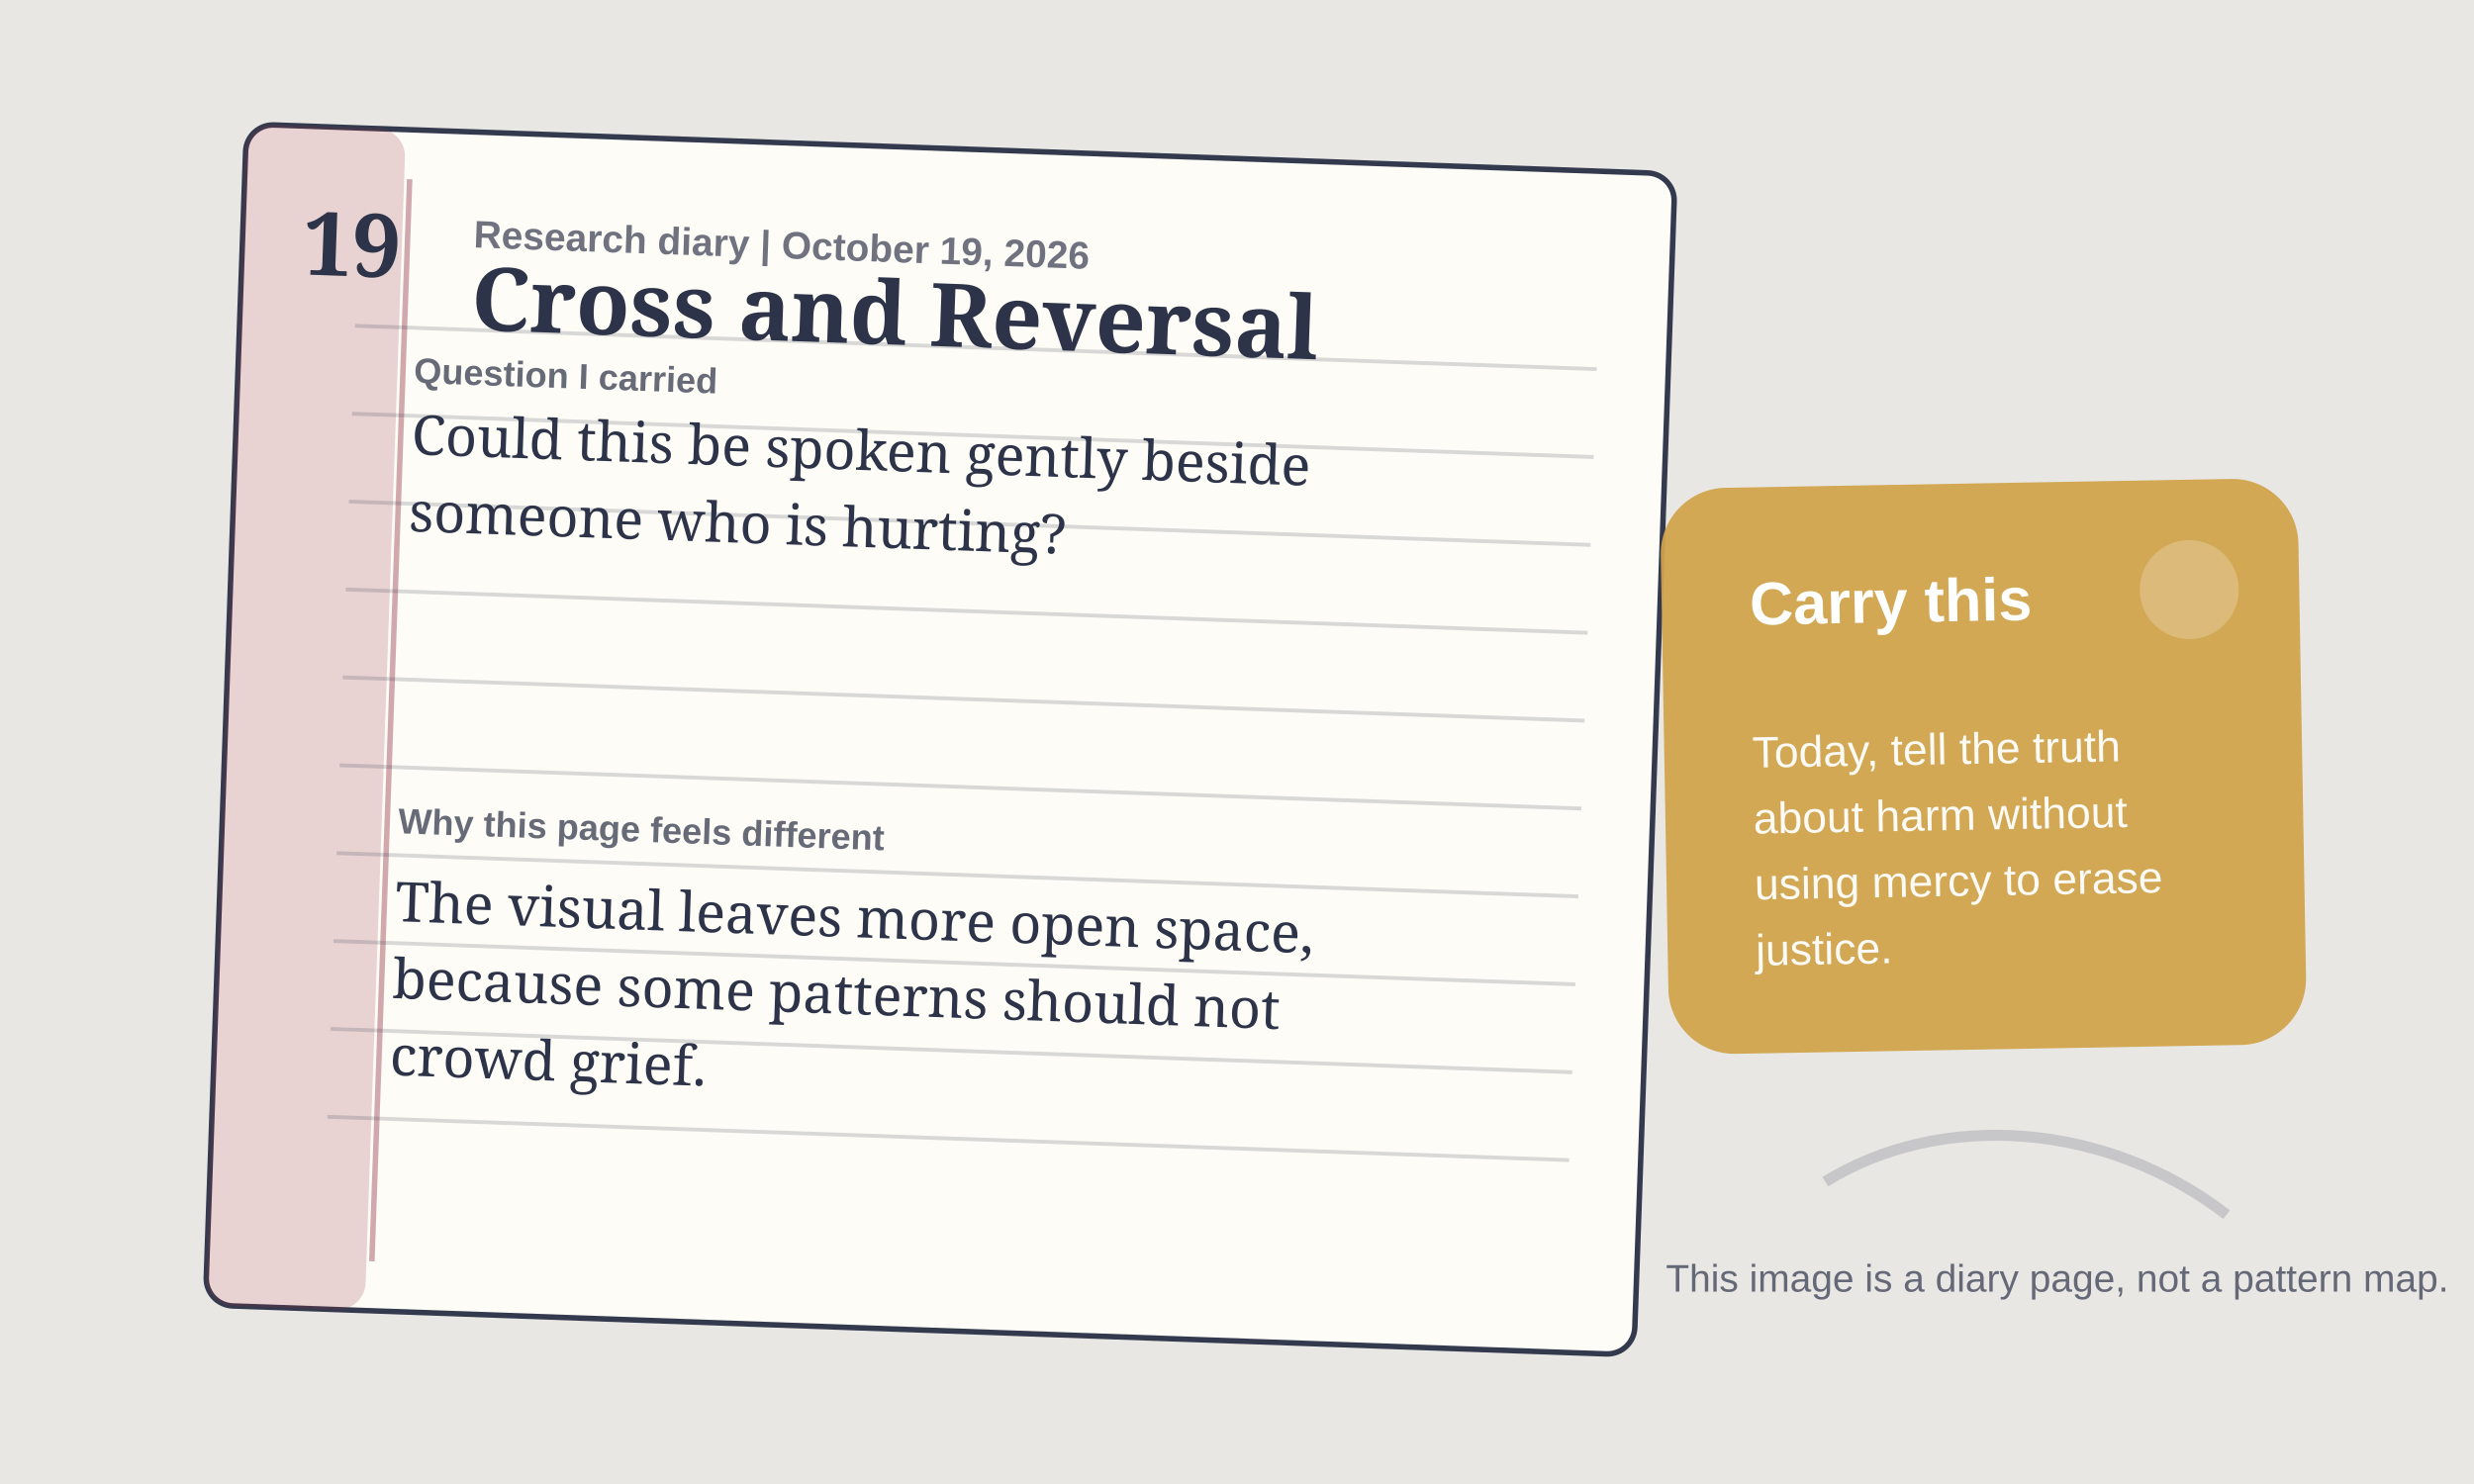
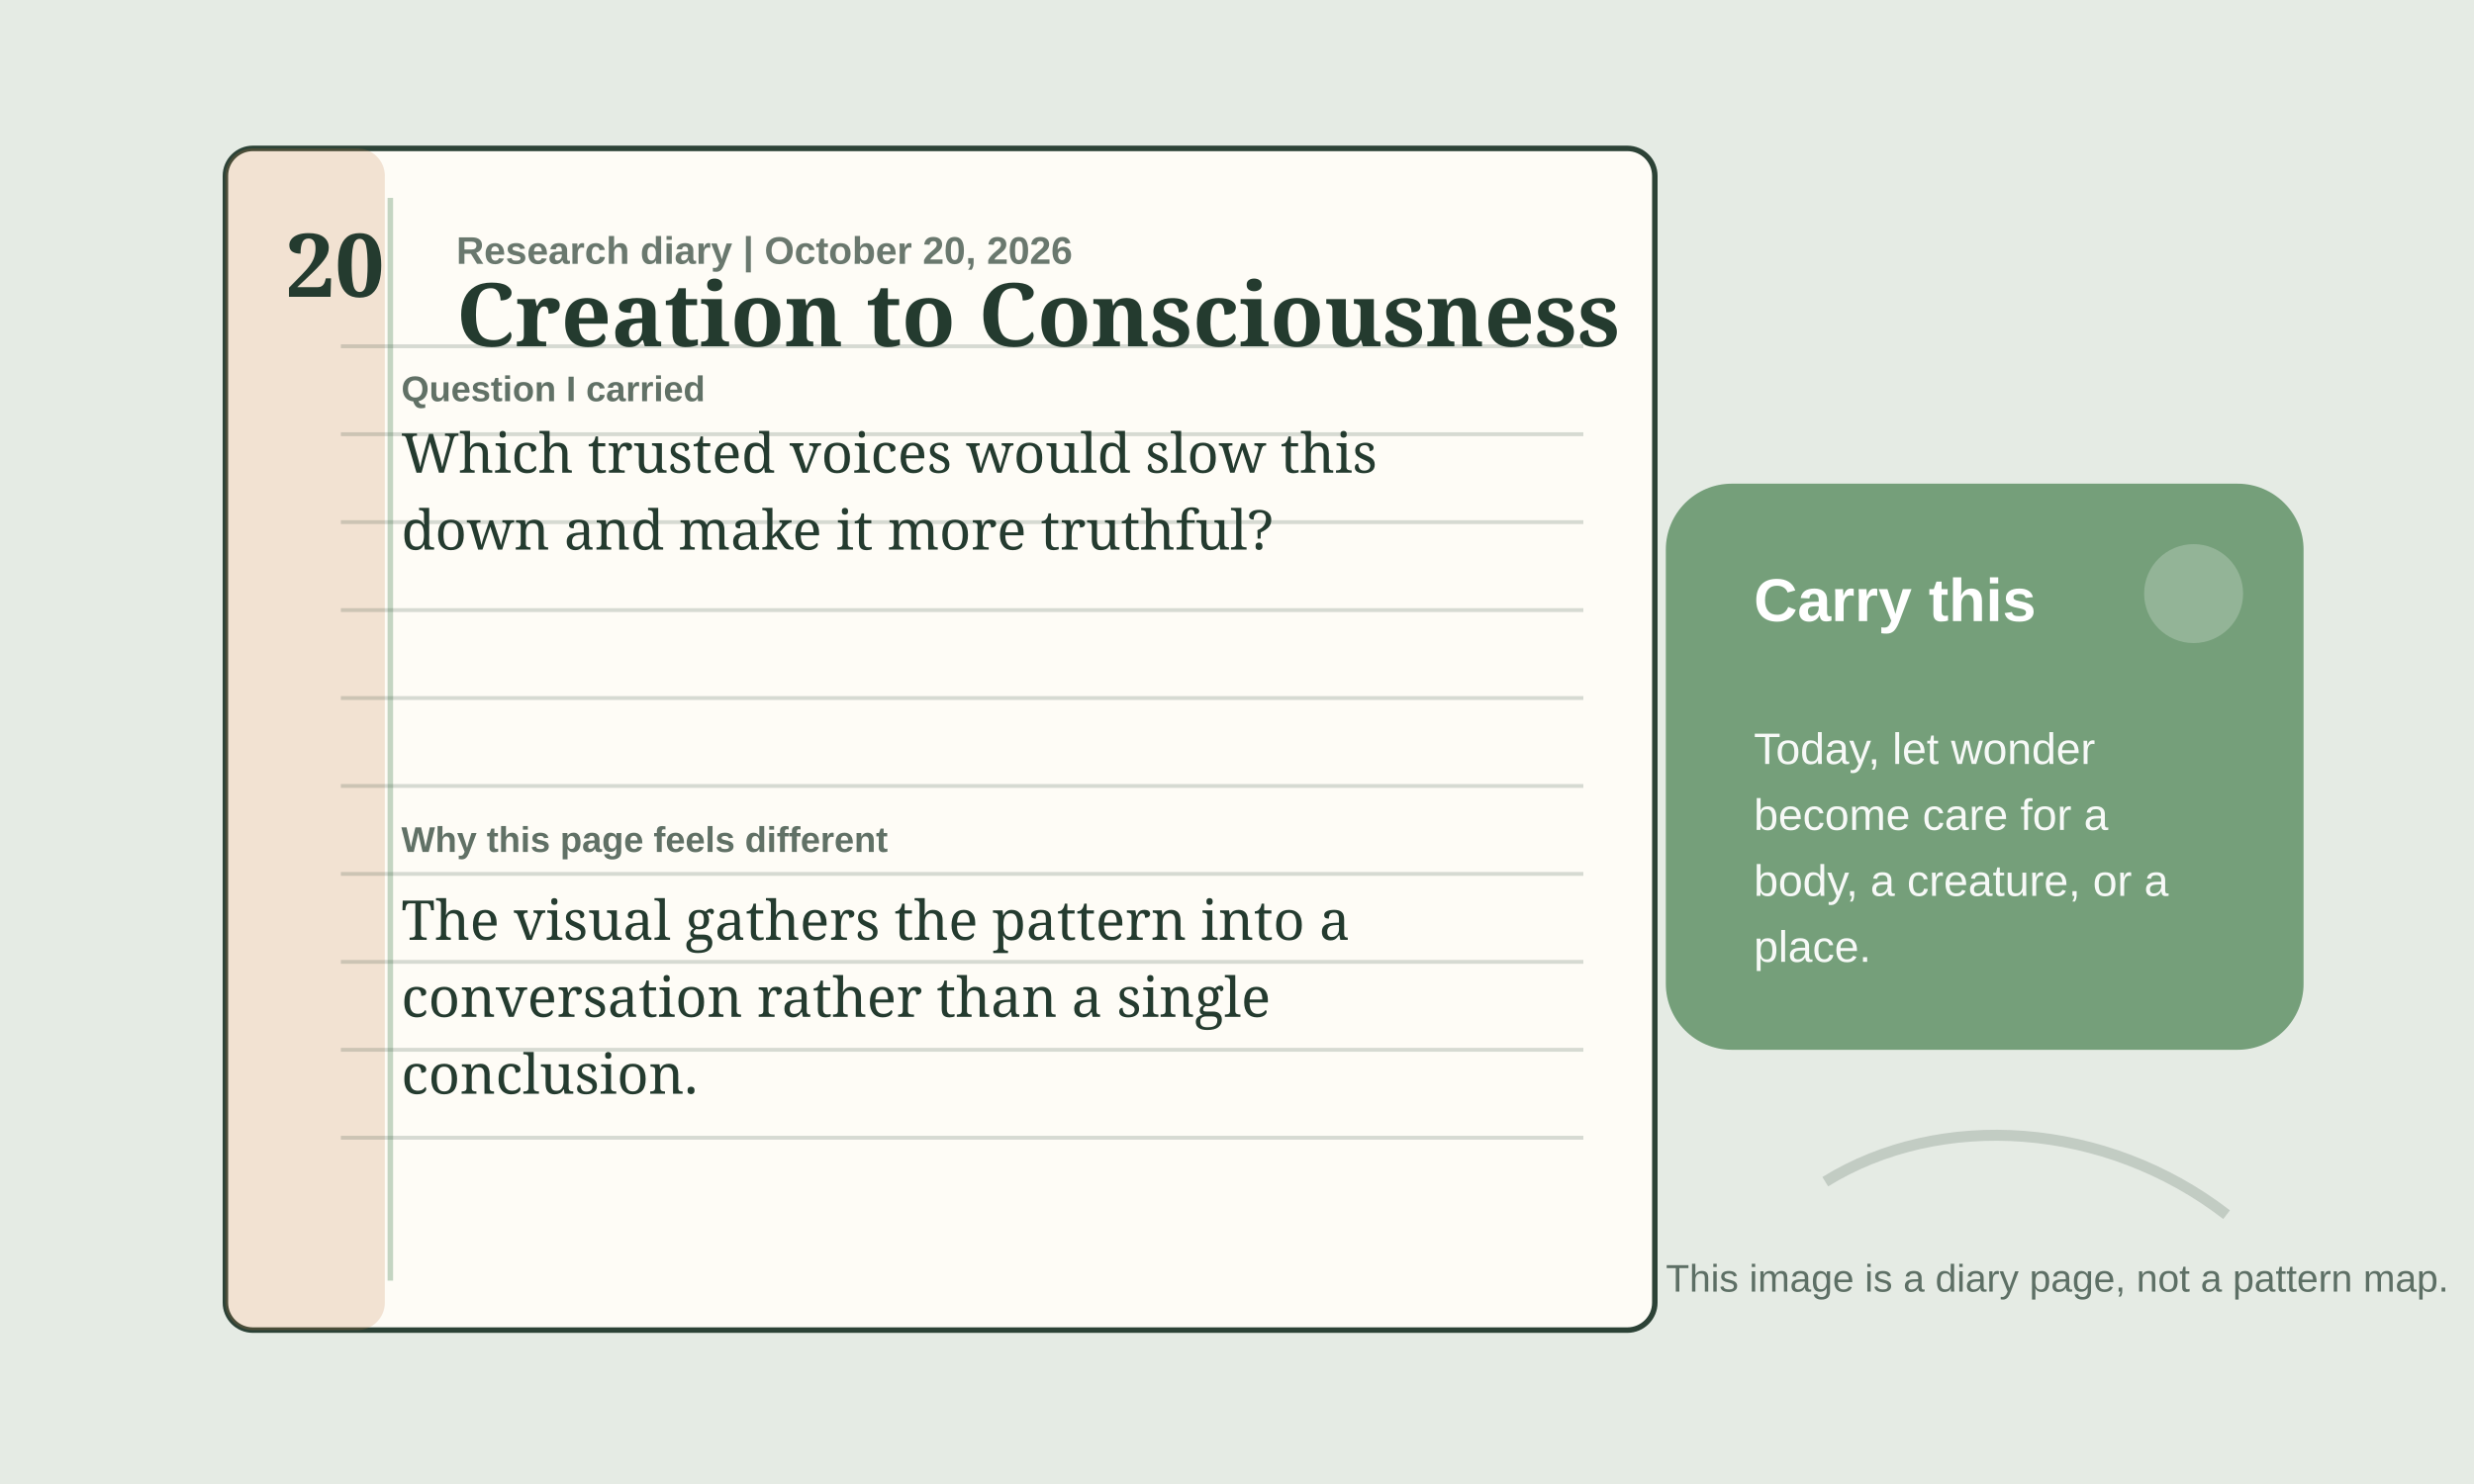
<svg xmlns="http://www.w3.org/2000/svg" width="900" height="540" viewBox="0 0 900 540" role="img" aria-labelledby="title desc">
  <style>
-     .eyebrow { font: 700 14px Arial, sans-serif; letter-spacing: 0; fill: #2d3348; opacity: 0.68; }
-     .title { font: 700 32px Georgia, serif; letter-spacing: 0; fill: #2d3348; }
-     .diary { font: 20px Georgia, serif; letter-spacing: 0; fill: #2d3348; }
-     .label { font: 700 13px Arial, sans-serif; letter-spacing: 0; fill: #2d3348; opacity: 0.72; }
+     .eyebrow { font: 700 14px Arial, sans-serif; letter-spacing: 0; fill: #243b2f; opacity: 0.68; }
+     .title { font: 700 32px Georgia, serif; letter-spacing: 0; fill: #243b2f; }
+     .diary { font: 20px Georgia, serif; letter-spacing: 0; fill: #243b2f; }
+     .label { font: 700 13px Arial, sans-serif; letter-spacing: 0; fill: #243b2f; opacity: 0.72; }
    .cardtitle { font: 700 22px Arial, sans-serif; letter-spacing: 0; fill: #ffffff; }
    .cardtext { font: 16px Arial, sans-serif; letter-spacing: 0; fill: #ffffff; opacity: 0.94; }
-     .small { font: 14px Arial, sans-serif; letter-spacing: 0; fill: #2d3348; opacity: 0.70; }
+     .small { font: 14px Arial, sans-serif; letter-spacing: 0; fill: #243b2f; opacity: 0.70; }
  </style>
-   <rect width="900" height="540" fill="#f2f0ec" />
-   <rect x="0" y="0" width="900" height="540" fill="#2d3348" opacity="0.05" />
-   <g transform="rotate(2 340 270)">
-     <rect x="82" y="54" width="520" height="430" rx="10" fill="#fffdf7" stroke="#2d3348" stroke-width="2" opacity="0.96" />
-     <rect x="82" y="54" width="58" height="430" rx="10" fill="#8f2d3f" opacity="0.20" />
-     <line x1="142" y1="72" x2="142" y2="466" stroke="#8f2d3f" stroke-width="2" opacity="0.40" />
-     <line x1="124" y1="126" x2="576" y2="126" stroke="#2d3348" stroke-width="1.4" opacity="0.18" />
-     <line x1="124" y1="158" x2="576" y2="158" stroke="#2d3348" stroke-width="1.4" opacity="0.18" />
-     <line x1="124" y1="190" x2="576" y2="190" stroke="#2d3348" stroke-width="1.4" opacity="0.18" />
-     <line x1="124" y1="222" x2="576" y2="222" stroke="#2d3348" stroke-width="1.4" opacity="0.18" />
-     <line x1="124" y1="254" x2="576" y2="254" stroke="#2d3348" stroke-width="1.4" opacity="0.18" />
-     <line x1="124" y1="286" x2="576" y2="286" stroke="#2d3348" stroke-width="1.4" opacity="0.18" />
-     <line x1="124" y1="318" x2="576" y2="318" stroke="#2d3348" stroke-width="1.4" opacity="0.18" />
-     <line x1="124" y1="350" x2="576" y2="350" stroke="#2d3348" stroke-width="1.4" opacity="0.18" />
-     <line x1="124" y1="382" x2="576" y2="382" stroke="#2d3348" stroke-width="1.4" opacity="0.18" />
-     <line x1="124" y1="414" x2="576" y2="414" stroke="#2d3348" stroke-width="1.4" opacity="0.18" />
-     <text x="166" y="96" class="eyebrow">Research diary | October 19, 2026</text>
-     <text x="166" y="126" class="title">Cross and Reversal</text>
+   <rect width="900" height="540" fill="#eef3ed" />
+   <rect x="0" y="0" width="900" height="540" fill="#243b2f" opacity="0.05" />
+   <g transform="rotate(0 340 270)">
+     <rect x="82" y="54" width="520" height="430" rx="10" fill="#fffdf7" stroke="#243b2f" stroke-width="2" opacity="0.96" />
+     <rect x="82" y="54" width="58" height="430" rx="10" fill="#c47a43" opacity="0.20" />
+     <line x1="142" y1="72" x2="142" y2="466" stroke="#6e9a74" stroke-width="2" opacity="0.40" />
+     <line x1="124" y1="126" x2="576" y2="126" stroke="#243b2f" stroke-width="1.4" opacity="0.18" />
+     <line x1="124" y1="158" x2="576" y2="158" stroke="#243b2f" stroke-width="1.4" opacity="0.18" />
+     <line x1="124" y1="190" x2="576" y2="190" stroke="#243b2f" stroke-width="1.4" opacity="0.18" />
+     <line x1="124" y1="222" x2="576" y2="222" stroke="#243b2f" stroke-width="1.4" opacity="0.18" />
+     <line x1="124" y1="254" x2="576" y2="254" stroke="#243b2f" stroke-width="1.4" opacity="0.18" />
+     <line x1="124" y1="286" x2="576" y2="286" stroke="#243b2f" stroke-width="1.4" opacity="0.18" />
+     <line x1="124" y1="318" x2="576" y2="318" stroke="#243b2f" stroke-width="1.4" opacity="0.18" />
+     <line x1="124" y1="350" x2="576" y2="350" stroke="#243b2f" stroke-width="1.4" opacity="0.18" />
+     <line x1="124" y1="382" x2="576" y2="382" stroke="#243b2f" stroke-width="1.4" opacity="0.18" />
+     <line x1="124" y1="414" x2="576" y2="414" stroke="#243b2f" stroke-width="1.4" opacity="0.18" />
+     <text x="166" y="96" class="eyebrow">Research diary | October 20, 2026</text>
+     <text x="166" y="126" class="title">Creation to Consciousness</text>
    <text x="146" y="146" class="label">Question I carried</text>
-     <text x="104" y="108" class="title">19</text>
+     <text x="104" y="108" class="title">20</text>
  </g>
-   <g transform="rotate(2 340 270)">
-     <text x="146" y="172" class="diary">Could this be spoken gently beside</text>
-     <text x="146" y="200" class="diary">someone who is hurting?</text>
+   <g transform="rotate(0 340 270)">
+     <text x="146" y="172" class="diary">Which trusted voices would slow this</text>
+     <text x="146" y="200" class="diary">down and make it more truthful?</text>
    <text x="146" y="310" class="label">Why this page feels different</text>
-     <text x="146" y="342" class="diary">The visual leaves more open space,</text>
-     <text x="146" y="370" class="diary">because some patterns should not</text>
-     <text x="146" y="398" class="diary">crowd grief.</text>
+     <text x="146" y="342" class="diary">The visual gathers the pattern into a</text>
+     <text x="146" y="370" class="diary">conversation rather than a single</text>
+     <text x="146" y="398" class="diary">conclusion.</text>
  </g>
-   <g transform="rotate(-1 714 306)">
-     <rect x="606" y="176" width="232" height="206" rx="24" fill="#d0a44c" opacity="0.94" />
+   <g transform="rotate(0 714 306)">
+     <rect x="606" y="176" width="232" height="206" rx="24" fill="#6e9a74" opacity="0.94" />
    <circle cx="798" cy="216" r="18" fill="#ffffff" opacity="0.22" />
    <text x="638" y="226" class="cardtitle">Carry this</text>
-     <text x="638" y="278" class="cardtext">Today, tell the truth</text>
-     <text x="638" y="302" class="cardtext">about harm without</text>
-     <text x="638" y="326" class="cardtext">using mercy to erase</text>
-     <text x="638" y="350" class="cardtext">justice.</text>
+     <text x="638" y="278" class="cardtext">Today, let wonder</text>
+     <text x="638" y="302" class="cardtext">become care for a</text>
+     <text x="638" y="326" class="cardtext">body, a creature, or a</text>
+     <text x="638" y="350" class="cardtext">place.</text>
  </g>
-   <path d="M664 430 C706 404 766 408 810 442" fill="none" stroke="#2d3348" stroke-width="4" opacity="0.18" />
+   <path d="M664 430 C706 404 766 408 810 442" fill="none" stroke="#243b2f" stroke-width="4" opacity="0.18" />
  <text x="606" y="470" class="small">This image is a diary page, not a pattern map.</text>
</svg>
